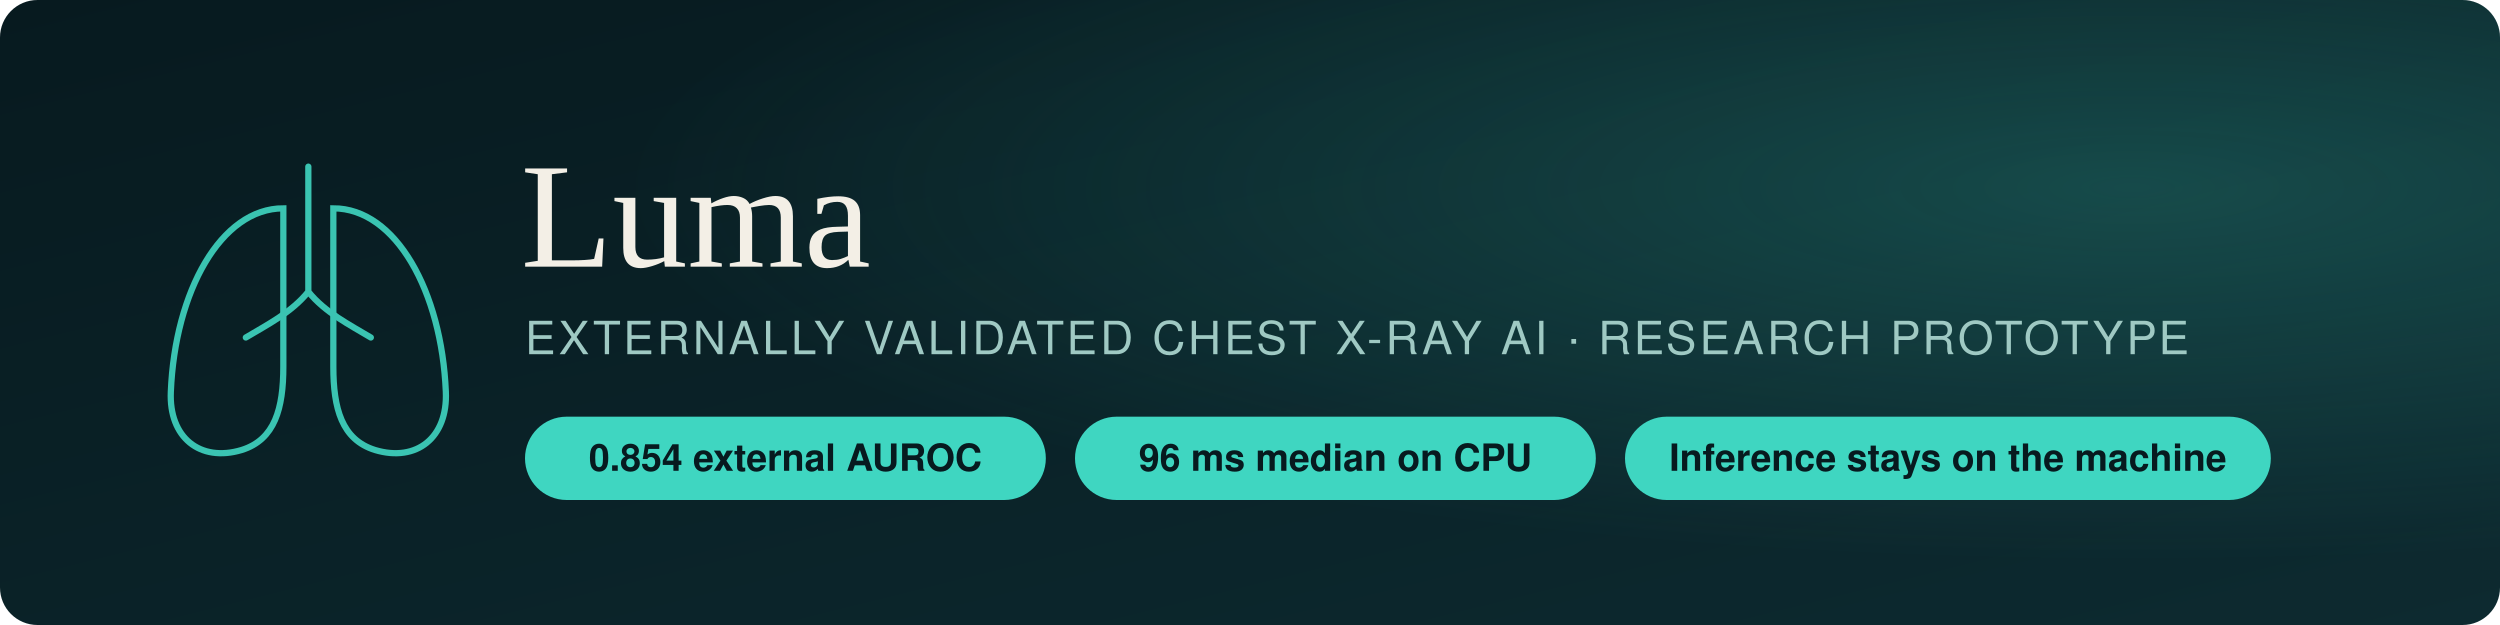
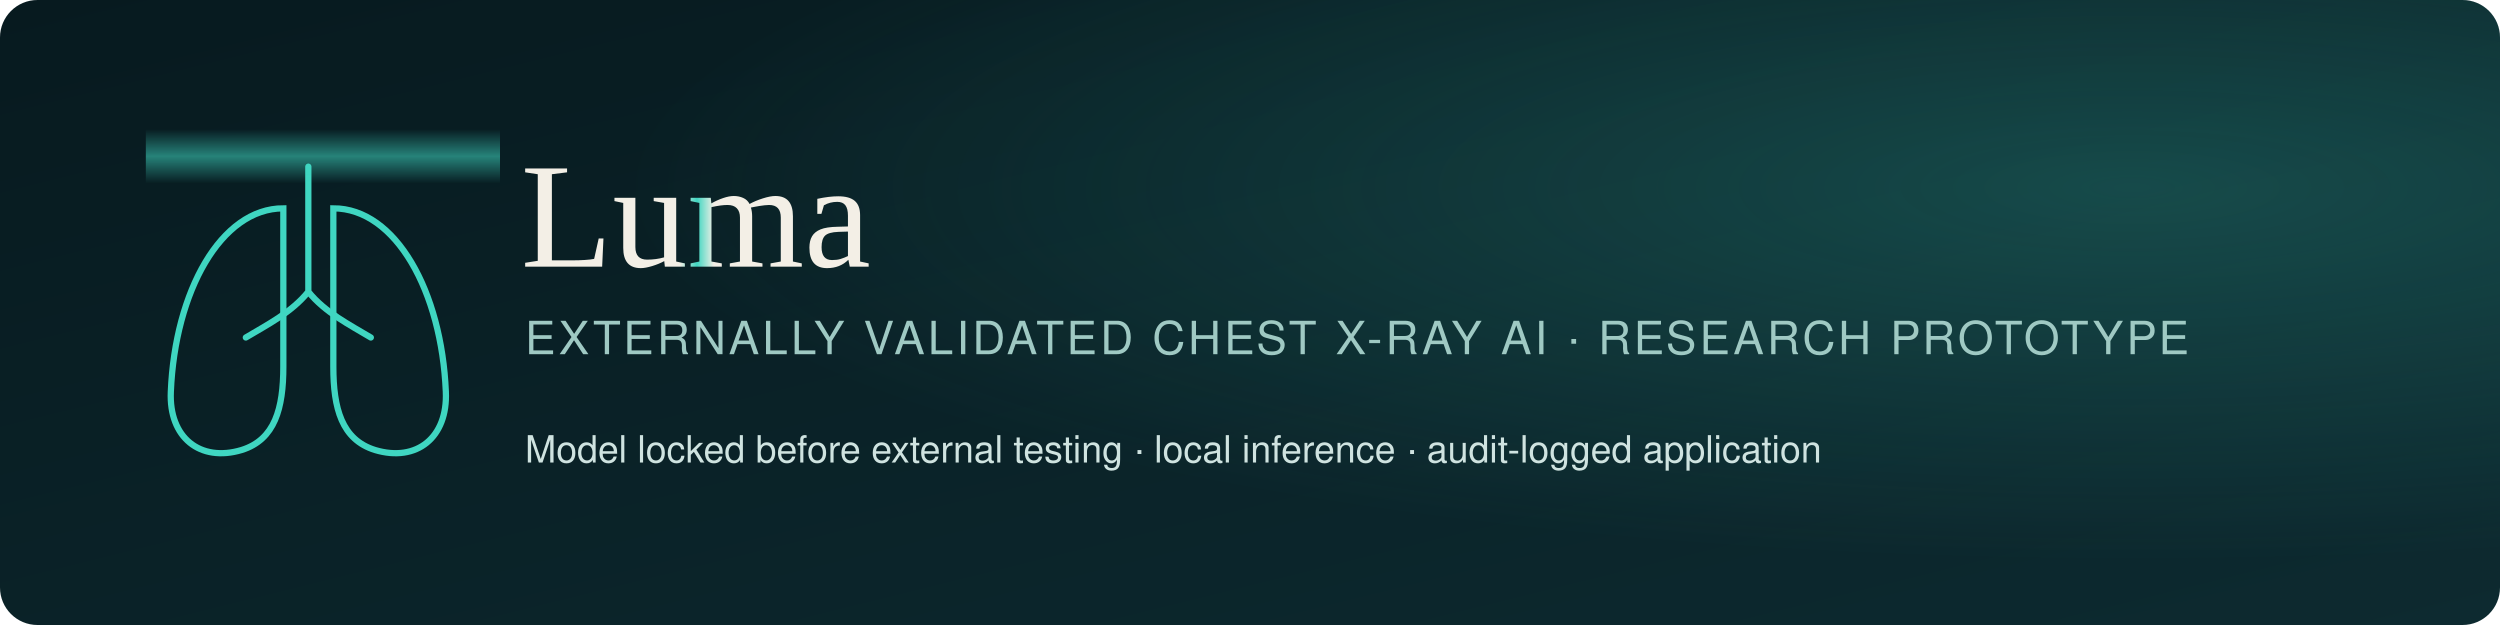
<svg xmlns="http://www.w3.org/2000/svg" width="1200" height="300" viewBox="0 0 1200 300" role="img" aria-label="Luma: externally validated chest X-ray AI research prototype">
  <defs>
    <linearGradient id="bg" x1="0" y1="0" x2="1" y2="1">
      <stop offset="0" stop-color="#071a1f" />
      <stop offset="1" stop-color="#0d2a30" />
    </linearGradient>
    <radialGradient id="glow" cx="0.85" cy="0.3" r="0.6">
      <stop offset="0" stop-color="#3fd6c1" stop-opacity="0.22" />
      <stop offset="1" stop-color="#3fd6c1" stop-opacity="0" />
    </radialGradient>
+     <linearGradient id="scan" x1="0" y1="0" x2="0" y2="1">
+       <stop offset="0" stop-color="#3fd6c1" stop-opacity="0" />
+       <stop offset="0.5" stop-color="#3fd6c1" stop-opacity="0.55" />
+       <stop offset="1" stop-color="#3fd6c1" stop-opacity="0" />
+     </linearGradient>
+     <linearGradient id="txt" x1="0" y1="0" x2="1" y2="0">
+       <stop offset="0" stop-color="#f3efe6" />
+       <stop offset="0.45" stop-color="#f3efe6" />
+       <stop offset="0.5" stop-color="#3fd6c1" />
+       <stop offset="0.55" stop-color="#f3efe6" />
+       <stop offset="1" stop-color="#f3efe6" />
+       <animate attributeName="x1" values="-1;1" dur="4s" repeatCount="indefinite" />
+       <animate attributeName="x2" values="0;2" dur="4s" repeatCount="indefinite" />
+     </linearGradient>
+     <clipPath id="lungs">
+       <rect x="70" y="60" width="170" height="180" />
+     </clipPath>
  </defs>
+   <style>
+   .fade { }
+   .beam { animation: scan 3.2s ease-in-out infinite alternate; }
+   .lung { animation: breathe 4s ease-in-out infinite; transform-origin: 78px 90px; }
+     @keyframes scan { from { transform: translateY(0); } to { transform: translateY(150px); } }
+   @keyframes breathe { 0%, 100% { transform: scale(1); } 50% { transform: scale(1.035); } }
+   @media (prefers-reduced-motion: reduce) { .beam, .lung { animation: none; } }
+ </style>
  <rect width="1200" height="300" rx="18" fill="url(#bg)" />
  <rect width="1200" height="300" rx="18" fill="url(#glow)" />
-   <g fill="none" stroke="#3fd6c1" stroke-width="3" stroke-linecap="round" opacity="0.9" transform="translate(70 70)">
-     <path d="M78 10 V70 M78 70 C70 80 58 86 48 92 M78 70 C86 80 98 86 108 92" />
-     <path d="M66 30 C36 30 14 70 12 118 C11 140 26 152 46 146 C62 141 66 126 66 106 Z" />
-     <path d="M90 30 C120 30 142 70 144 118 C145 140 130 152 110 146 C94 141 90 126 90 106 Z" />
+   <g transform="translate(70 70)">
+     <g class="lung" fill="none" stroke="#3fd6c1" stroke-width="3" stroke-linecap="round">
+       <path d="M78 10 V70 M78 70 C70 80 58 86 48 92 M78 70 C86 80 98 86 108 92" />
+       <path d="M66 30 C36 30 14 70 12 118 C11 140 26 152 46 146 C62 141 66 126 66 106 Z" />
+       <path d="M90 30 C120 30 142 70 144 118 C145 140 130 152 110 146 C94 141 90 126 90 106 Z" />
+     </g>
  </g>
-   <text x="250" y="128" font-family="Georgia, 'Times New Roman', serif" font-size="72" fill="#f3efe6">Luma</text>
-   <text x="252" y="170" font-family="Segoe UI, Helvetica, Arial, sans-serif" font-size="22" fill="#9fc9c3" letter-spacing="1.5">EXTERNALLY VALIDATED CHEST X-RAY AI · RESEARCH PROTOTYPE</text>
-   <g font-family="Segoe UI, Helvetica, Arial, sans-serif" font-size="18" fill="#071a1f" font-weight="600">
-     <rect x="252" y="200" width="250" height="40" rx="20" fill="#3fd6c1" />
-     <text x="377" y="226" text-anchor="middle">0.854 external AUROC</text>
-     <rect x="516" y="200" width="250" height="40" rx="20" fill="#3fd6c1" />
-     <text x="641" y="226" text-anchor="middle">96 ms median on CPU</text>
-     <rect x="780" y="200" width="310" height="40" rx="20" fill="#3fd6c1" />
-     <text x="935" y="226" text-anchor="middle">Inference stays on the machine</text>
+   <g clip-path="url(#lungs)">
+     <rect class="beam" x="70" y="62" width="170" height="26" fill="url(#scan)" />
+   </g>
+   <g class="fade" style="animation-delay:.1s">
+     <text x="250" y="128" font-family="Georgia, 'Times New Roman', serif" font-size="72" fill="url(#txt)">Luma</text>
+   </g>
+   <g class="fade" style="animation-delay:.35s">
+     <text x="252" y="170" font-family="'Segoe UI', 'Helvetica Neue', Helvetica, Arial, sans-serif" font-size="22" fill="#9fc9c3" letter-spacing="1.5">EXTERNALLY VALIDATED CHEST X-RAY AI · RESEARCH PROTOTYPE</text>
+   </g>
+   <g class="fade" style="animation-delay:.6s">
+     <text x="252" y="222" font-family="'Segoe UI', 'Helvetica Neue', Helvetica, Arial, sans-serif" font-size="18" fill="#cfe3e0">Model locked before external testing · local inference · audit-logged application</text>
  </g>
</svg>
